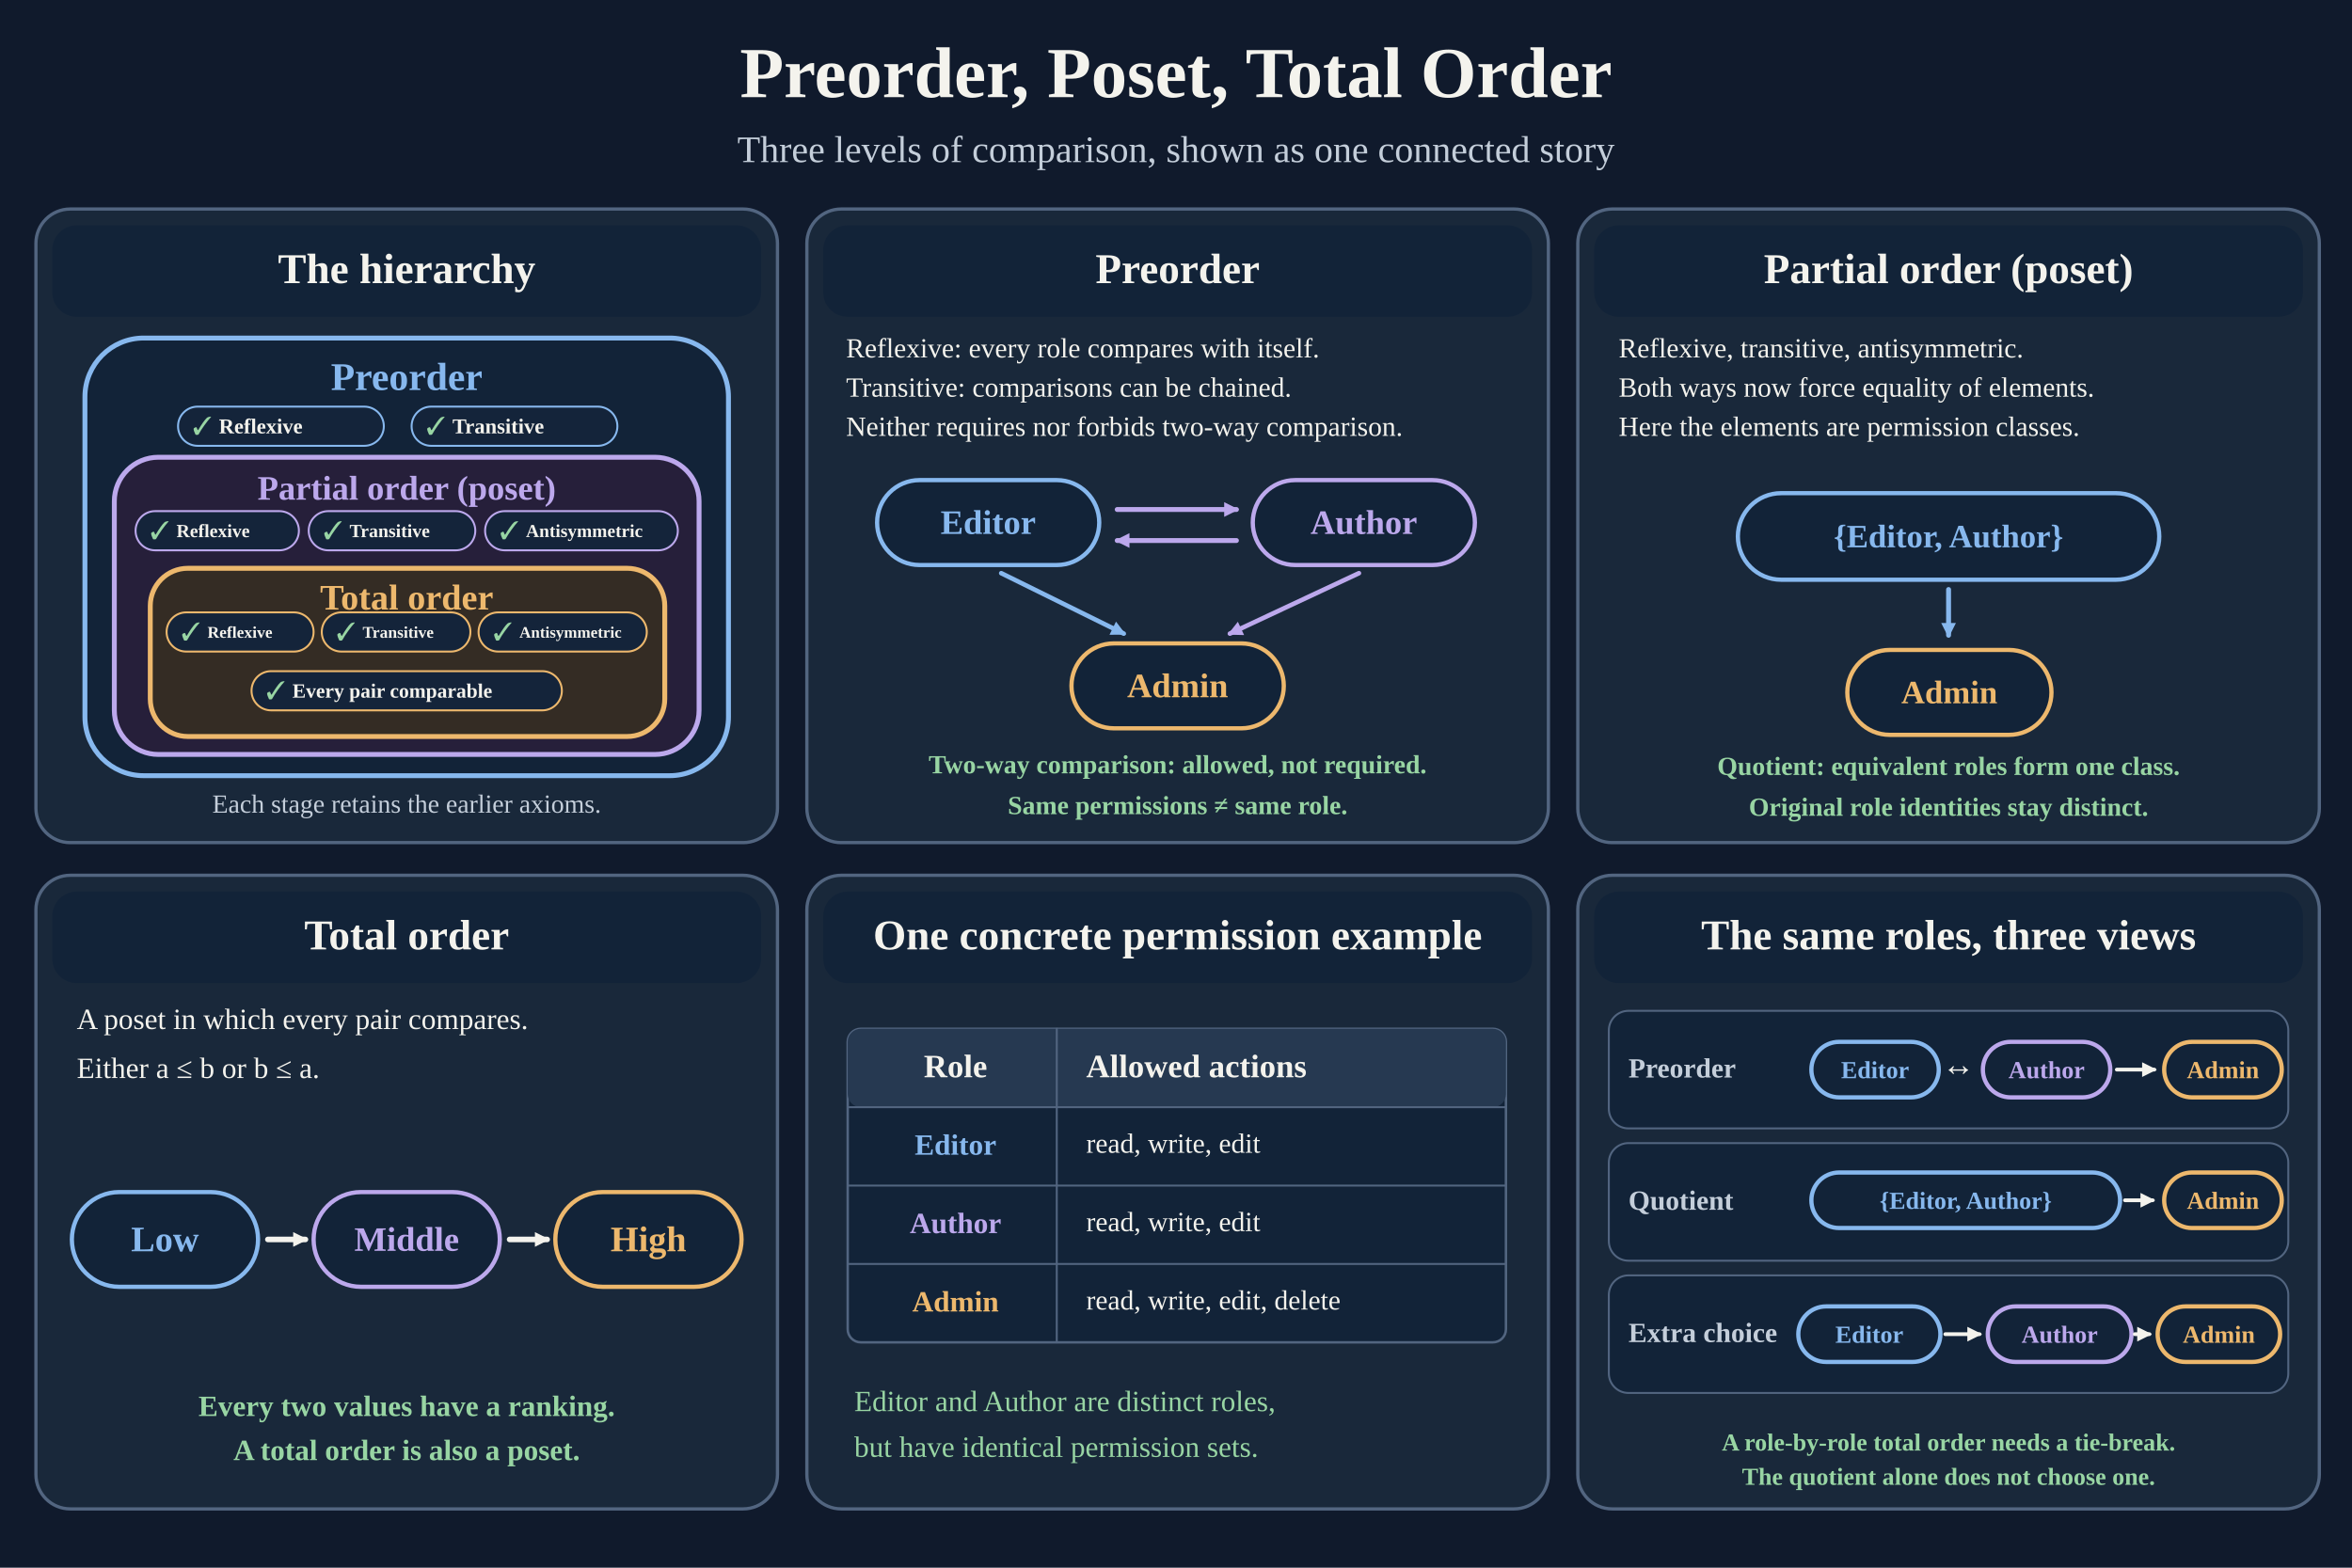
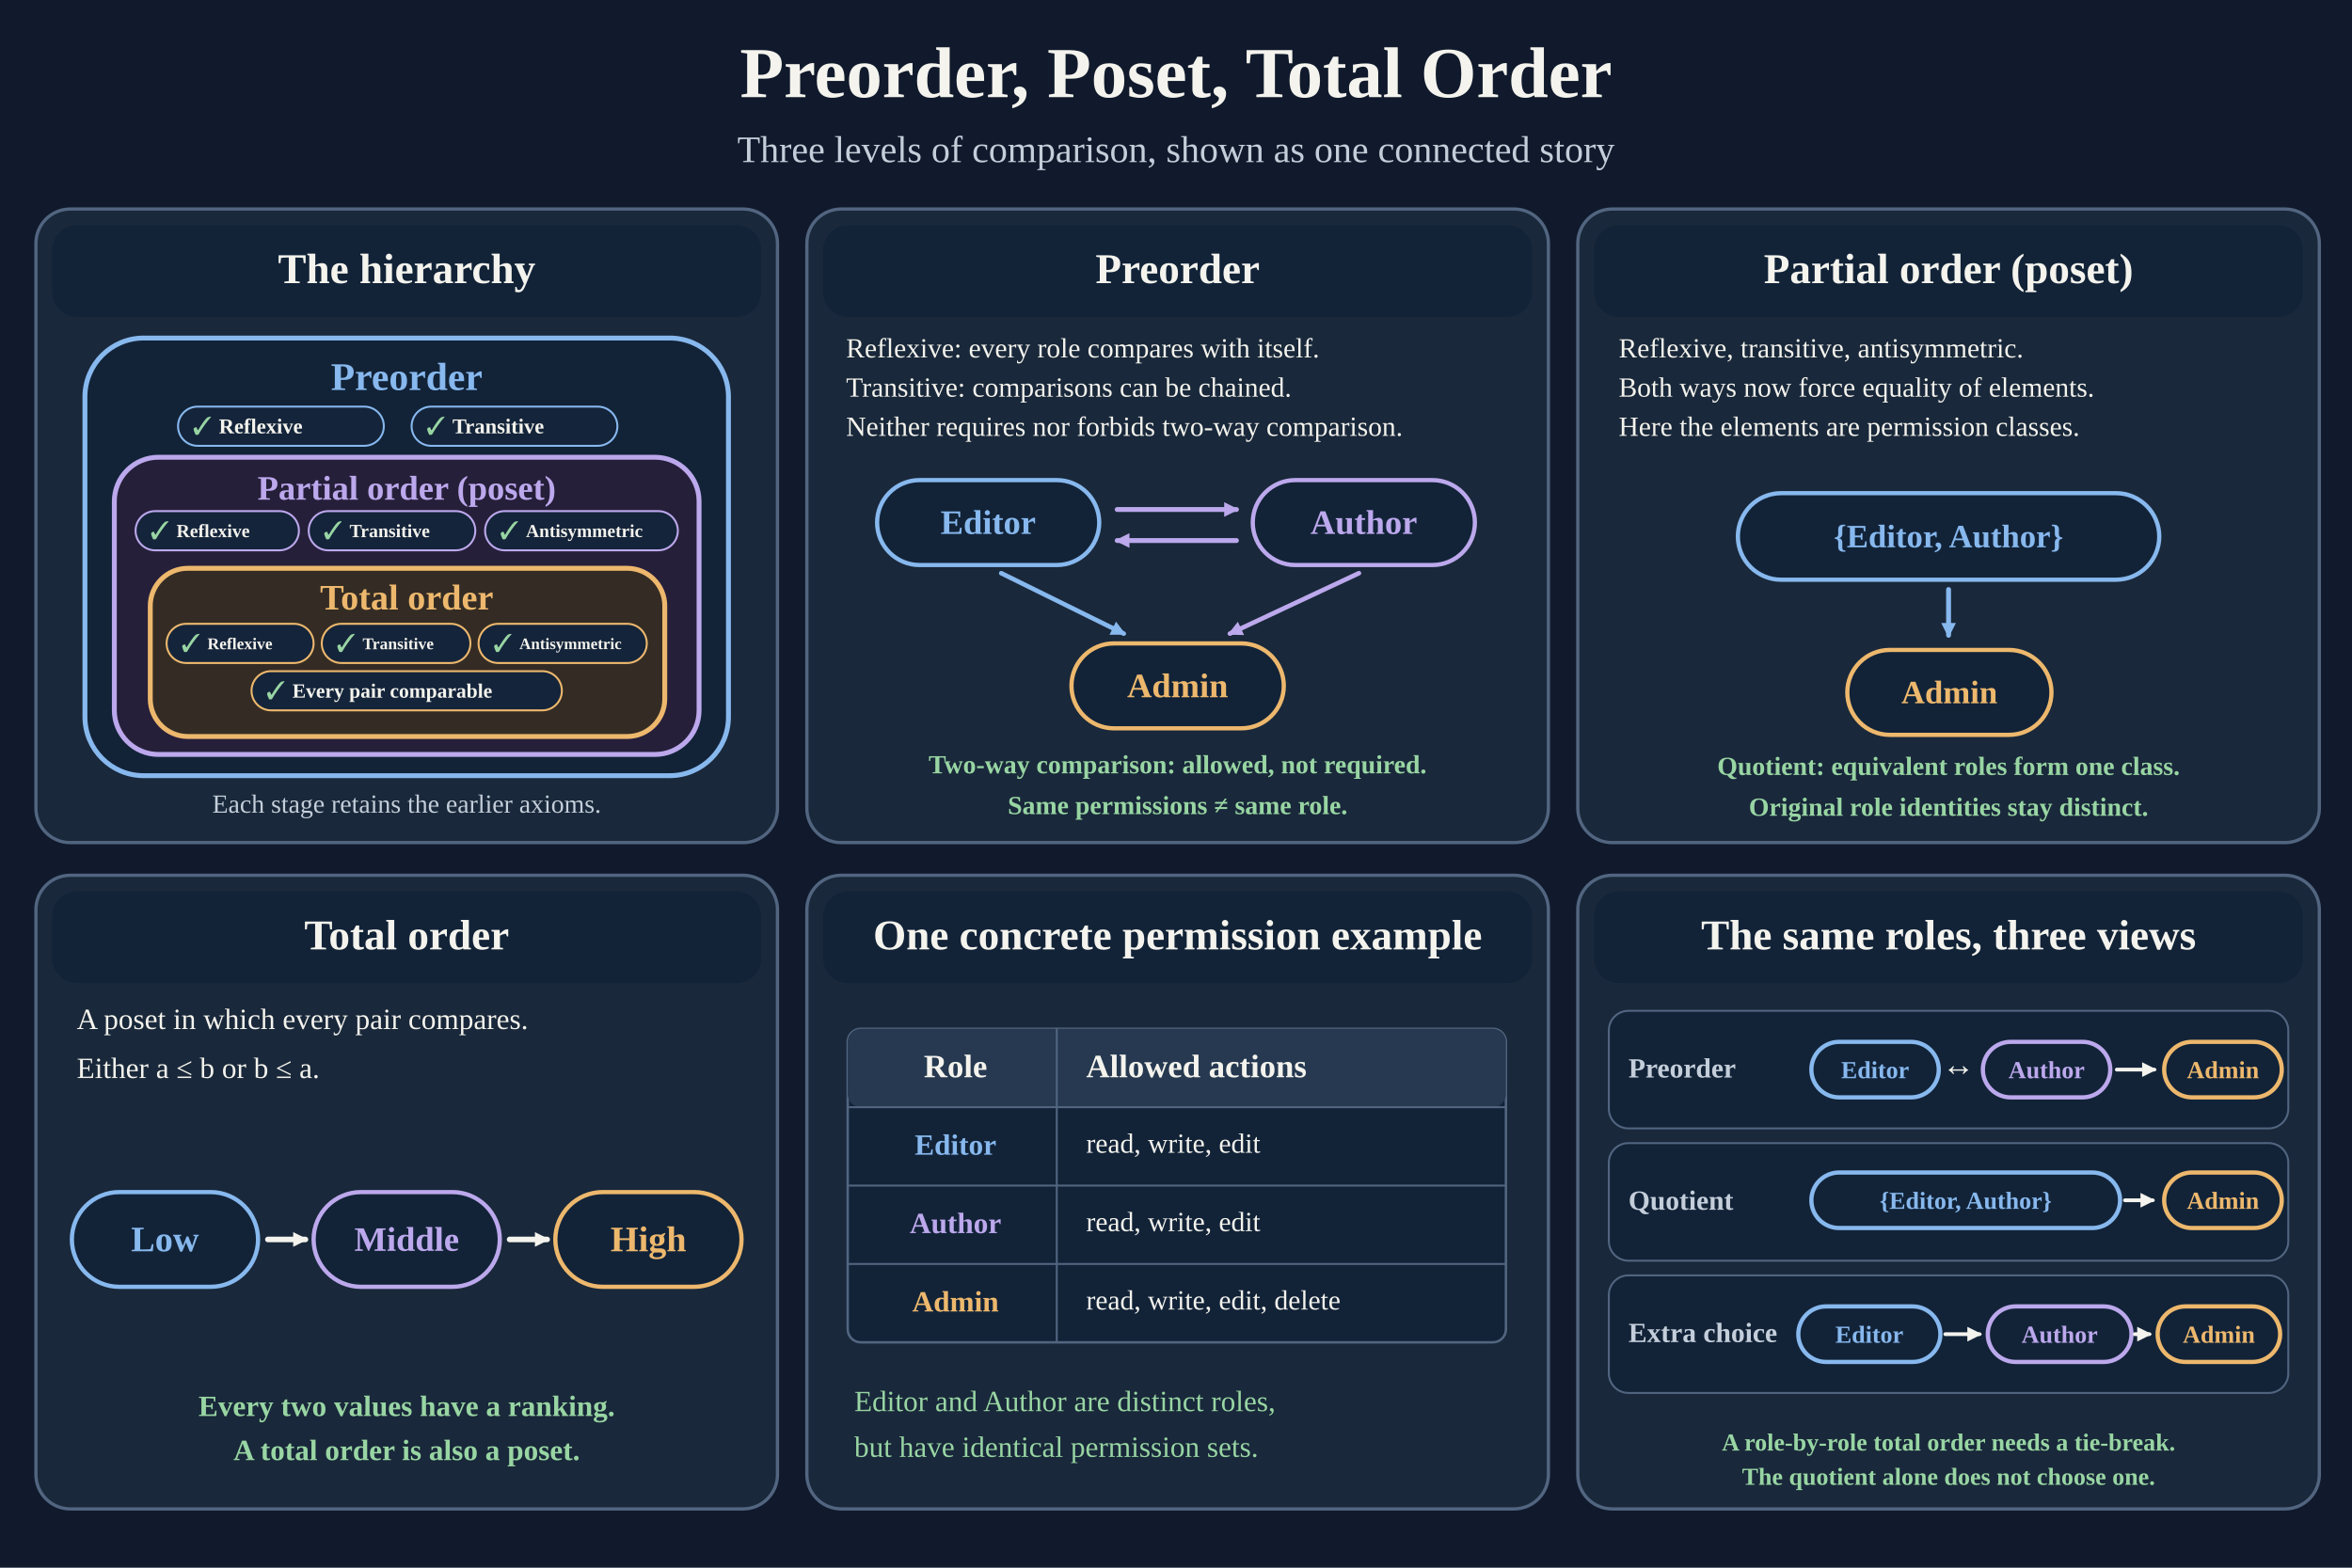
<svg xmlns="http://www.w3.org/2000/svg" width="1440" height="960" viewBox="0 0 1440 960" role="img" aria-labelledby="title desc">
  <defs>
    <marker id="tipV" markerWidth="9" markerHeight="9" refX="7.5" refY="4.5" orient="auto" markerUnits="userSpaceOnUse">
      <path d="M0,0 L9,4.5 L0,9 z" fill="#BCA8EC" />
    </marker>
    <marker id="tipB" markerWidth="9" markerHeight="9" refX="7.5" refY="4.5" orient="auto" markerUnits="userSpaceOnUse">
      <path d="M0,0 L9,4.5 L0,9 z" fill="#87B8EE" />
    </marker>
    <marker id="tipW" markerWidth="9" markerHeight="9" refX="7.5" refY="4.5" orient="auto" markerUnits="userSpaceOnUse">
      <path d="M0,0 L9,4.5 L0,9 z" fill="#F4F3ED" />
    </marker>
  </defs>
  <rect x="0" y="0" width="1440" height="960" rx="0" fill="#101A2C" stroke="none" stroke-width="2" />
  <text x="720" y="47" fill="#F4F3ED" font-size="44" font-weight="750" text-anchor="middle" dominant-baseline="middle">Preorder, Poset, Total Order</text>
  <text x="720" y="94" fill="#C4CEDA" font-size="23" font-weight="400" text-anchor="middle" dominant-baseline="middle">Three levels of comparison, shown as one connected story</text>
  <rect x="22" y="128" width="454" height="388" rx="21" fill="#19283A" stroke="#526580" stroke-width="2" />
  <rect x="32" y="138" width="434" height="56" rx="15" fill="#122338" stroke="none" stroke-width="2" />
  <text x="249" y="166" fill="#F4F3ED" font-size="26" font-weight="700" text-anchor="middle" dominant-baseline="middle">The hierarchy</text>
  <rect x="52" y="207" width="394" height="268" rx="36" fill="#122338" stroke="#87B8EE" stroke-width="3" />
  <text x="249" y="232" fill="#87B8EE" font-size="24" font-weight="700" text-anchor="middle" dominant-baseline="middle">Preorder</text>
  <rect x="109" y="249" width="126" height="24" rx="12" fill="#14243A" stroke="#87B8EE" stroke-width="1.2" />
  <text x="118" y="261.7" fill="#98D5A3" font-size="15.5" font-weight="700" dominant-baseline="middle">✓</text>
  <text x="134" y="261.7" fill="#F4F3ED" font-size="13" font-weight="600" dominant-baseline="middle">Reflexive</text>
  <rect x="252" y="249" width="126" height="24" rx="12" fill="#14243A" stroke="#87B8EE" stroke-width="1.2" />
  <text x="261" y="261.7" fill="#98D5A3" font-size="15.5" font-weight="700" dominant-baseline="middle">✓</text>
  <text x="277" y="261.7" fill="#F4F3ED" font-size="13" font-weight="600" dominant-baseline="middle">Transitive</text>
  <rect x="70" y="280" width="358" height="182" rx="27" fill="#261F3A" stroke="#BCA8EC" stroke-width="3" />
  <text x="249" y="300" fill="#BCA8EC" font-size="21" font-weight="700" text-anchor="middle" dominant-baseline="middle">Partial order (poset)</text>
  <rect x="83" y="313" width="100" height="24" rx="12" fill="#14243A" stroke="#BCA8EC" stroke-width="1.2" />
  <text x="92" y="325.7" fill="#98D5A3" font-size="15.5" font-weight="700" dominant-baseline="middle">✓</text>
  <text x="108" y="325.7" fill="#F4F3ED" font-size="11.4" font-weight="600" dominant-baseline="middle">Reflexive</text>
  <rect x="189" y="313" width="102" height="24" rx="12" fill="#14243A" stroke="#BCA8EC" stroke-width="1.2" />
  <text x="198" y="325.7" fill="#98D5A3" font-size="15.5" font-weight="700" dominant-baseline="middle">✓</text>
  <text x="214" y="325.7" fill="#F4F3ED" font-size="11.4" font-weight="600" dominant-baseline="middle">Transitive</text>
  <rect x="297" y="313" width="118" height="24" rx="12" fill="#14243A" stroke="#BCA8EC" stroke-width="1.2" />
  <text x="306" y="325.7" fill="#98D5A3" font-size="15.5" font-weight="700" dominant-baseline="middle">✓</text>
  <text x="322" y="325.7" fill="#F4F3ED" font-size="11.2" font-weight="600" dominant-baseline="middle">Antisymmetric</text>
  <rect x="92" y="348" width="315" height="103" rx="23" fill="#342C24" stroke="#EDB86D" stroke-width="3" />
  <text x="249" y="367" fill="#EDB86D" font-size="22" font-weight="700" text-anchor="middle" dominant-baseline="middle">Total order</text>
-   <rect x="102" y="375" width="90" height="24" rx="12" fill="#14243A" stroke="#EDB86D" stroke-width="1.2" />
-   <text x="111" y="387.7" fill="#98D5A3" font-size="15.5" font-weight="700" dominant-baseline="middle">✓</text>
-   <text x="127" y="387.7" fill="#F4F3ED" font-size="10.1" font-weight="600" dominant-baseline="middle">Reflexive</text>
-   <rect x="197" y="375" width="91" height="24" rx="12" fill="#14243A" stroke="#EDB86D" stroke-width="1.2" />
-   <text x="206" y="387.7" fill="#98D5A3" font-size="15.5" font-weight="700" dominant-baseline="middle">✓</text>
-   <text x="222" y="387.7" fill="#F4F3ED" font-size="10.1" font-weight="600" dominant-baseline="middle">Transitive</text>
-   <rect x="293" y="375" width="103" height="24" rx="12" fill="#14243A" stroke="#EDB86D" stroke-width="1.2" />
-   <text x="302" y="387.7" fill="#98D5A3" font-size="15.5" font-weight="700" dominant-baseline="middle">✓</text>
-   <text x="318" y="387.7" fill="#F4F3ED" font-size="9.8" font-weight="600" dominant-baseline="middle">Antisymmetric</text>
+   <rect x="102" y="382" width="90" height="24" rx="12" fill="#14243A" stroke="#EDB86D" stroke-width="1.2" />
+   <text x="111" y="394.7" fill="#98D5A3" font-size="15.5" font-weight="700" dominant-baseline="middle">✓</text>
+   <text x="127" y="394.7" fill="#F4F3ED" font-size="10.1" font-weight="600" dominant-baseline="middle">Reflexive</text>
+   <rect x="197" y="382" width="91" height="24" rx="12" fill="#14243A" stroke="#EDB86D" stroke-width="1.2" />
+   <text x="206" y="394.7" fill="#98D5A3" font-size="15.5" font-weight="700" dominant-baseline="middle">✓</text>
+   <text x="222" y="394.7" fill="#F4F3ED" font-size="10.1" font-weight="600" dominant-baseline="middle">Transitive</text>
+   <rect x="293" y="382" width="103" height="24" rx="12" fill="#14243A" stroke="#EDB86D" stroke-width="1.2" />
+   <text x="302" y="394.7" fill="#98D5A3" font-size="15.5" font-weight="700" dominant-baseline="middle">✓</text>
+   <text x="318" y="394.7" fill="#F4F3ED" font-size="9.8" font-weight="600" dominant-baseline="middle">Antisymmetric</text>
  <rect x="154" y="411" width="190" height="24" rx="12" fill="#14243A" stroke="#EDB86D" stroke-width="1.2" />
  <text x="163" y="423.7" fill="#98D5A3" font-size="15.5" font-weight="700" dominant-baseline="middle">✓</text>
  <text x="179" y="423.7" fill="#F4F3ED" font-size="12.4" font-weight="600" dominant-baseline="middle">Every pair comparable</text>
  <text x="249" y="494" fill="#C4CEDA" font-size="16" font-weight="400" text-anchor="middle" dominant-baseline="middle">Each stage retains the earlier axioms.</text>
  <rect x="494" y="128" width="454" height="388" rx="21" fill="#19283A" stroke="#526580" stroke-width="2" />
  <rect x="504" y="138" width="434" height="56" rx="15" fill="#122338" stroke="none" stroke-width="2" />
  <text x="721" y="166" fill="#F4F3ED" font-size="26" font-weight="700" text-anchor="middle" dominant-baseline="middle">Preorder</text>
  <text x="518" y="215" fill="#F4F3ED" font-size="17" font-weight="400" text-anchor="start" dominant-baseline="middle">Reflexive: every role compares with itself.</text>
  <text x="518" y="239" fill="#F4F3ED" font-size="17" font-weight="400" text-anchor="start" dominant-baseline="middle">Transitive: comparisons can be chained.</text>
  <text x="518" y="263" fill="#F4F3ED" font-size="17" font-weight="400" text-anchor="start" dominant-baseline="middle">Neither requires nor forbids two-way comparison.</text>
  <rect x="537" y="294" width="136" height="52" rx="26" fill="#122338" stroke="#87B8EE" stroke-width="2.6" />
  <text x="605" y="321" fill="#87B8EE" font-size="21" font-weight="600" text-anchor="middle" dominant-baseline="middle">Editor</text>
  <rect x="767" y="294" width="136" height="52" rx="26" fill="#122338" stroke="#BCA8EC" stroke-width="2.6" />
  <text x="835" y="321" fill="#BCA8EC" font-size="21" font-weight="600" text-anchor="middle" dominant-baseline="middle">Author</text>
  <path d="M684 312 L757 312" fill="none" stroke="#BCA8EC" stroke-width="3" stroke-linecap="round" stroke-linejoin="round" marker-end="url(#tipV)" />
  <path d="M757 331 L684 331" fill="none" stroke="#BCA8EC" stroke-width="3" stroke-linecap="round" stroke-linejoin="round" marker-end="url(#tipV)" />
  <rect x="656" y="394" width="130" height="52" rx="26" fill="#122338" stroke="#EDB86D" stroke-width="2.6" />
  <text x="721" y="421" fill="#EDB86D" font-size="21" font-weight="600" text-anchor="middle" dominant-baseline="middle">Admin</text>
  <path d="M613 351 L688 388" fill="none" stroke="#87B8EE" stroke-width="2.8" stroke-linecap="round" stroke-linejoin="round" marker-end="url(#tipB)" />
  <path d="M832 351 L753 388" fill="none" stroke="#BCA8EC" stroke-width="2.8" stroke-linecap="round" stroke-linejoin="round" marker-end="url(#tipV)" />
  <text x="721" y="469" fill="#98D5A3" font-size="16" font-weight="600" text-anchor="middle" dominant-baseline="middle">Two-way comparison: allowed, not required.</text>
  <text x="721" y="494" fill="#98D5A3" font-size="16" font-weight="600" text-anchor="middle" dominant-baseline="middle">Same permissions ≠ same role.</text>
  <rect x="966" y="128" width="454" height="388" rx="21" fill="#19283A" stroke="#526580" stroke-width="2" />
  <rect x="976" y="138" width="434" height="56" rx="15" fill="#122338" stroke="none" stroke-width="2" />
  <text x="1193" y="166" fill="#F4F3ED" font-size="26" font-weight="700" text-anchor="middle" dominant-baseline="middle">Partial order (poset)</text>
  <text x="991" y="215" fill="#F4F3ED" font-size="17" font-weight="400" text-anchor="start" dominant-baseline="middle">Reflexive, transitive, antisymmetric.</text>
  <text x="991" y="239" fill="#F4F3ED" font-size="17" font-weight="400" text-anchor="start" dominant-baseline="middle">Both ways now force equality of elements.</text>
  <text x="991" y="263" fill="#F4F3ED" font-size="17" font-weight="400" text-anchor="start" dominant-baseline="middle">Here the elements are permission classes.</text>
  <rect x="1064" y="302" width="258" height="53" rx="26.5" fill="#122338" stroke="#87B8EE" stroke-width="2.6" />
  <text x="1193" y="329.5" fill="#87B8EE" font-size="20" font-weight="600" text-anchor="middle" dominant-baseline="middle">{Editor, Author}</text>
  <rect x="1131" y="398" width="125" height="52" rx="26" fill="#122338" stroke="#EDB86D" stroke-width="2.6" />
  <text x="1193.5" y="425" fill="#EDB86D" font-size="20" font-weight="600" text-anchor="middle" dominant-baseline="middle">Admin</text>
  <path d="M1193 361 L1193 389" fill="none" stroke="#87B8EE" stroke-width="3" stroke-linecap="round" stroke-linejoin="round" marker-end="url(#tipB)" />
  <text x="1193" y="470" fill="#98D5A3" font-size="16" font-weight="600" text-anchor="middle" dominant-baseline="middle">Quotient: equivalent roles form one class.</text>
  <text x="1193" y="495" fill="#98D5A3" font-size="16" font-weight="600" text-anchor="middle" dominant-baseline="middle">Original role identities stay distinct.</text>
  <rect x="22" y="536" width="454" height="388" rx="21" fill="#19283A" stroke="#526580" stroke-width="2" />
  <rect x="32" y="546" width="434" height="56" rx="15" fill="#122338" stroke="none" stroke-width="2" />
  <text x="249" y="574" fill="#F4F3ED" font-size="26" font-weight="700" text-anchor="middle" dominant-baseline="middle">Total order</text>
  <text x="47" y="626" fill="#F4F3ED" font-size="18" font-weight="400" text-anchor="start" dominant-baseline="middle">A poset in which every pair compares.</text>
  <text x="47" y="656" fill="#F4F3ED" font-size="18" font-weight="400" text-anchor="start" dominant-baseline="middle">Either a ≤ b or b ≤ a.</text>
  <rect x="44" y="730" width="114" height="58" rx="29" fill="#122338" stroke="#87B8EE" stroke-width="2.6" />
  <text x="101" y="760" fill="#87B8EE" font-size="22" font-weight="600" text-anchor="middle" dominant-baseline="middle">Low</text>
  <rect x="192" y="730" width="114" height="58" rx="29" fill="#122338" stroke="#BCA8EC" stroke-width="2.6" />
  <text x="249" y="760" fill="#BCA8EC" font-size="21" font-weight="600" text-anchor="middle" dominant-baseline="middle">Middle</text>
  <rect x="340" y="730" width="114" height="58" rx="29" fill="#122338" stroke="#EDB86D" stroke-width="2.6" />
  <text x="397" y="760" fill="#EDB86D" font-size="22" font-weight="600" text-anchor="middle" dominant-baseline="middle">High</text>
  <path d="M164 759 L187 759" fill="none" stroke="#F4F3ED" stroke-width="3.4" stroke-linecap="round" stroke-linejoin="round" marker-end="url(#tipW)" />
  <path d="M312 759 L335 759" fill="none" stroke="#F4F3ED" stroke-width="3.4" stroke-linecap="round" stroke-linejoin="round" marker-end="url(#tipW)" />
  <text x="249" y="862" fill="#98D5A3" font-size="18" font-weight="600" text-anchor="middle" dominant-baseline="middle">Every two values have a ranking.</text>
  <text x="249" y="889" fill="#98D5A3" font-size="18" font-weight="600" text-anchor="middle" dominant-baseline="middle">A total order is also a poset.</text>
  <rect x="494" y="536" width="454" height="388" rx="21" fill="#19283A" stroke="#526580" stroke-width="2" />
  <rect x="504" y="546" width="434" height="56" rx="15" fill="#122338" stroke="none" stroke-width="2" />
  <text x="721" y="574" fill="#F4F3ED" font-size="26" font-weight="700" text-anchor="middle" dominant-baseline="middle">One concrete permission example</text>
  <rect x="519" y="630" width="403" height="192" rx="8" fill="#122338" stroke="#526580" stroke-width="1.5" />
  <rect x="519" y="630" width="403" height="48" rx="8" fill="#263951" stroke="none" stroke-width="2" />
  <path d="M519 678 L922 678" fill="none" stroke="#526580" stroke-width="1.2" stroke-linecap="round" stroke-linejoin="round" />
  <path d="M519 726 L922 726" fill="none" stroke="#526580" stroke-width="1.2" stroke-linecap="round" stroke-linejoin="round" />
  <path d="M519 774 L922 774" fill="none" stroke="#526580" stroke-width="1.2" stroke-linecap="round" stroke-linejoin="round" />
  <path d="M647 630 L647 822" fill="none" stroke="#526580" stroke-width="1.2" stroke-linecap="round" stroke-linejoin="round" />
  <text x="585" y="654" fill="#F4F3ED" font-size="20" font-weight="700" text-anchor="middle" dominant-baseline="middle">Role</text>
  <text x="665" y="654" fill="#F4F3ED" font-size="20" font-weight="700" text-anchor="start" dominant-baseline="middle">Allowed actions</text>
  <text x="585" y="702" fill="#87B8EE" font-size="18" font-weight="700" text-anchor="middle" dominant-baseline="middle">Editor</text>
  <text x="665" y="702" fill="#F4F3ED" font-size="17" font-weight="400" text-anchor="start" dominant-baseline="middle">read, write, edit</text>
  <text x="585" y="750" fill="#BCA8EC" font-size="18" font-weight="700" text-anchor="middle" dominant-baseline="middle">Author</text>
  <text x="665" y="750" fill="#F4F3ED" font-size="17" font-weight="400" text-anchor="start" dominant-baseline="middle">read, write, edit</text>
  <text x="585" y="798" fill="#EDB86D" font-size="18" font-weight="700" text-anchor="middle" dominant-baseline="middle">Admin</text>
  <text x="665" y="798" fill="#F4F3ED" font-size="17" font-weight="400" text-anchor="start" dominant-baseline="middle">read, write, edit, delete</text>
  <text x="523" y="860" fill="#98D5A3" font-size="18" font-weight="400" text-anchor="start" dominant-baseline="middle">Editor and Author are distinct roles,</text>
  <text x="523" y="888" fill="#98D5A3" font-size="18" font-weight="400" text-anchor="start" dominant-baseline="middle">but have identical permission sets.</text>
  <rect x="966" y="536" width="454" height="388" rx="21" fill="#19283A" stroke="#526580" stroke-width="2" />
  <rect x="976" y="546" width="434" height="56" rx="15" fill="#122338" stroke="none" stroke-width="2" />
  <text x="1193" y="574" fill="#F4F3ED" font-size="26" font-weight="700" text-anchor="middle" dominant-baseline="middle">The same roles, three views</text>
  <rect x="985" y="619" width="416" height="72" rx="12" fill="#122338" stroke="#526580" stroke-width="1.2" />
  <text x="997" y="655" fill="#C4CEDA" font-size="17" font-weight="700" text-anchor="start" dominant-baseline="middle">Preorder</text>
  <rect x="1109" y="638" width="78" height="34" rx="17" fill="#122338" stroke="#87B8EE" stroke-width="2.6" />
  <text x="1148" y="656" fill="#87B8EE" font-size="15" font-weight="600" text-anchor="middle" dominant-baseline="middle">Editor</text>
  <rect x="1214" y="638" width="78" height="34" rx="17" fill="#122338" stroke="#BCA8EC" stroke-width="2.6" />
  <text x="1253" y="656" fill="#BCA8EC" font-size="15" font-weight="600" text-anchor="middle" dominant-baseline="middle">Author</text>
  <text x="1199" y="654" fill="#F4F3ED" font-size="20" font-weight="400" text-anchor="middle" dominant-baseline="middle">↔</text>
  <path d="M1296 655 L1319 655" fill="none" stroke="#F4F3ED" stroke-width="2.3" stroke-linecap="round" stroke-linejoin="round" marker-end="url(#tipW)" />
  <rect x="1325" y="638" width="72" height="34" rx="17" fill="#122338" stroke="#EDB86D" stroke-width="2.6" />
  <text x="1361" y="656" fill="#EDB86D" font-size="15" font-weight="600" text-anchor="middle" dominant-baseline="middle">Admin</text>
  <rect x="985" y="700" width="416" height="72" rx="12" fill="#122338" stroke="#526580" stroke-width="1.2" />
  <text x="997" y="736" fill="#C4CEDA" font-size="17" font-weight="700" text-anchor="start" dominant-baseline="middle">Quotient</text>
  <rect x="1109" y="718" width="189" height="34" rx="17" fill="#122338" stroke="#87B8EE" stroke-width="2.6" />
  <text x="1203.5" y="736" fill="#87B8EE" font-size="15" font-weight="600" text-anchor="middle" dominant-baseline="middle">{Editor, Author}</text>
  <path d="M1301 735 L1318 735" fill="none" stroke="#F4F3ED" stroke-width="2.3" stroke-linecap="round" stroke-linejoin="round" marker-end="url(#tipW)" />
  <rect x="1325" y="718" width="72" height="34" rx="17" fill="#122338" stroke="#EDB86D" stroke-width="2.6" />
  <text x="1361" y="736" fill="#EDB86D" font-size="15" font-weight="600" text-anchor="middle" dominant-baseline="middle">Admin</text>
  <rect x="985" y="781" width="416" height="72" rx="12" fill="#122338" stroke="#526580" stroke-width="1.2" />
  <text x="997" y="817" fill="#C4CEDA" font-size="17" font-weight="700" text-anchor="start" dominant-baseline="middle">Extra choice</text>
  <rect x="1101" y="800" width="87" height="34" rx="17" fill="#122338" stroke="#87B8EE" stroke-width="2.6" />
  <text x="1144.5" y="818" fill="#87B8EE" font-size="15" font-weight="600" text-anchor="middle" dominant-baseline="middle">Editor</text>
  <rect x="1217" y="800" width="88" height="34" rx="17" fill="#122338" stroke="#BCA8EC" stroke-width="2.6" />
  <text x="1261" y="818" fill="#BCA8EC" font-size="15" font-weight="600" text-anchor="middle" dominant-baseline="middle">Author</text>
  <rect x="1321" y="800" width="75" height="34" rx="17" fill="#122338" stroke="#EDB86D" stroke-width="2.6" />
  <text x="1358.5" y="818" fill="#EDB86D" font-size="15" font-weight="600" text-anchor="middle" dominant-baseline="middle">Admin</text>
  <path d="M1191 817 L1212 817" fill="none" stroke="#F4F3ED" stroke-width="2.3" stroke-linecap="round" stroke-linejoin="round" marker-end="url(#tipW)" />
  <path d="M1307 817 L1316 817" fill="none" stroke="#F4F3ED" stroke-width="2.3" stroke-linecap="round" stroke-linejoin="round" marker-end="url(#tipW)" />
  <text x="1193" y="884" fill="#98D5A3" font-size="15" font-weight="550" text-anchor="middle" dominant-baseline="middle">A role-by-role total order needs a tie-break.</text>
  <text x="1193" y="905" fill="#98D5A3" font-size="15" font-weight="550" text-anchor="middle" dominant-baseline="middle">The quotient alone does not choose one.</text>
</svg>
